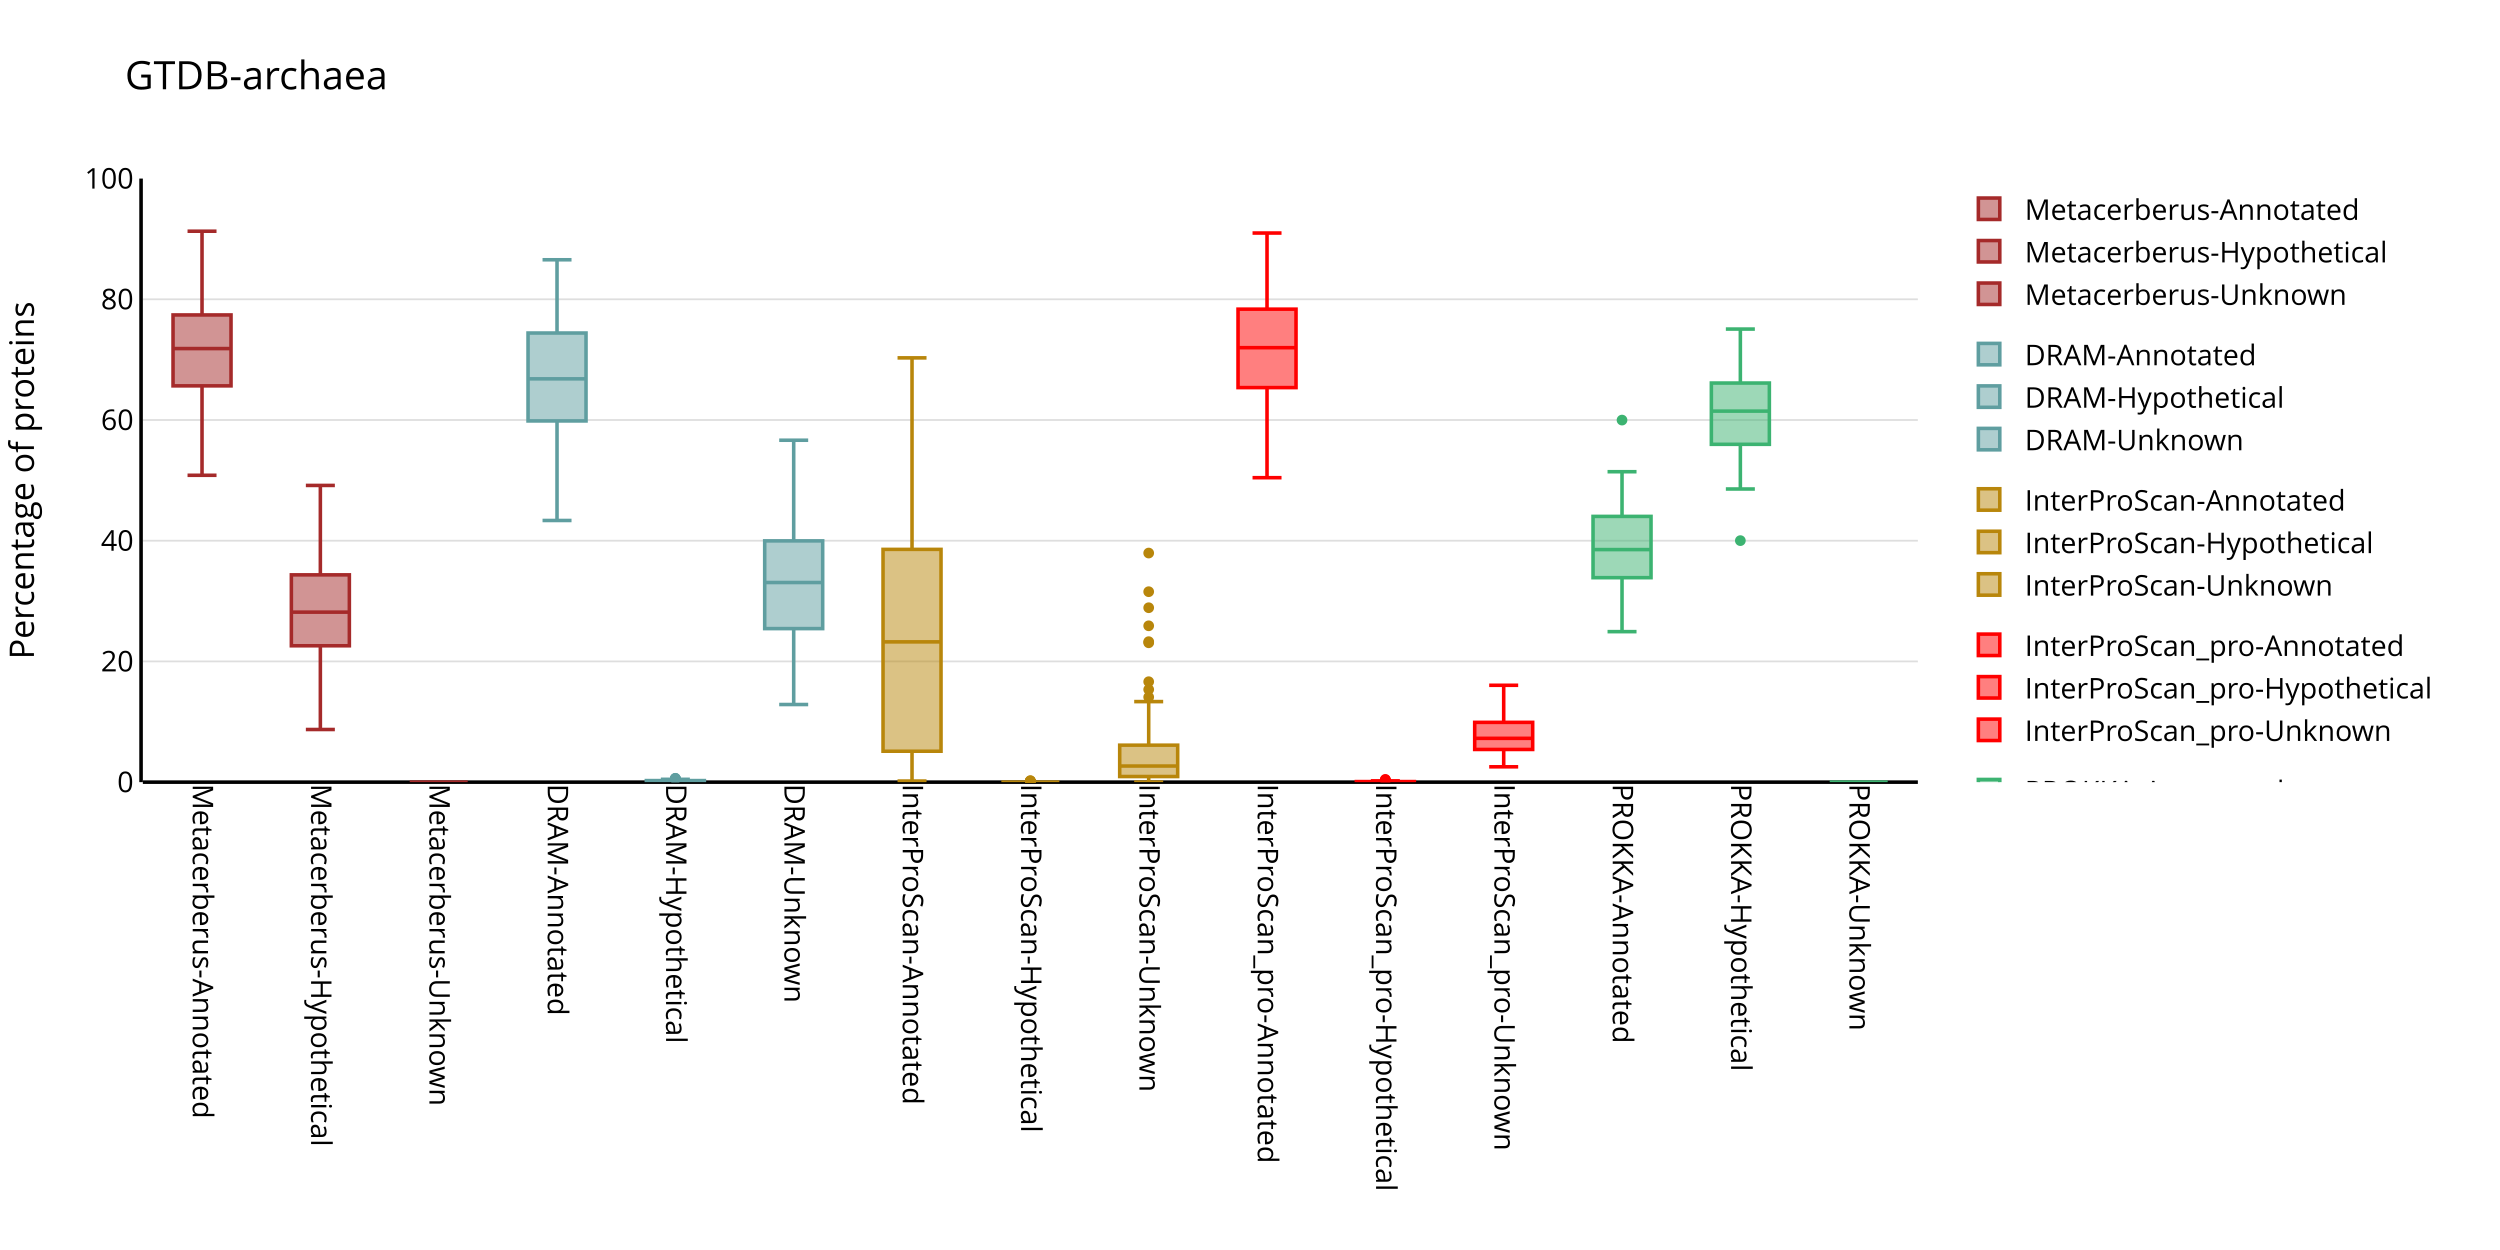
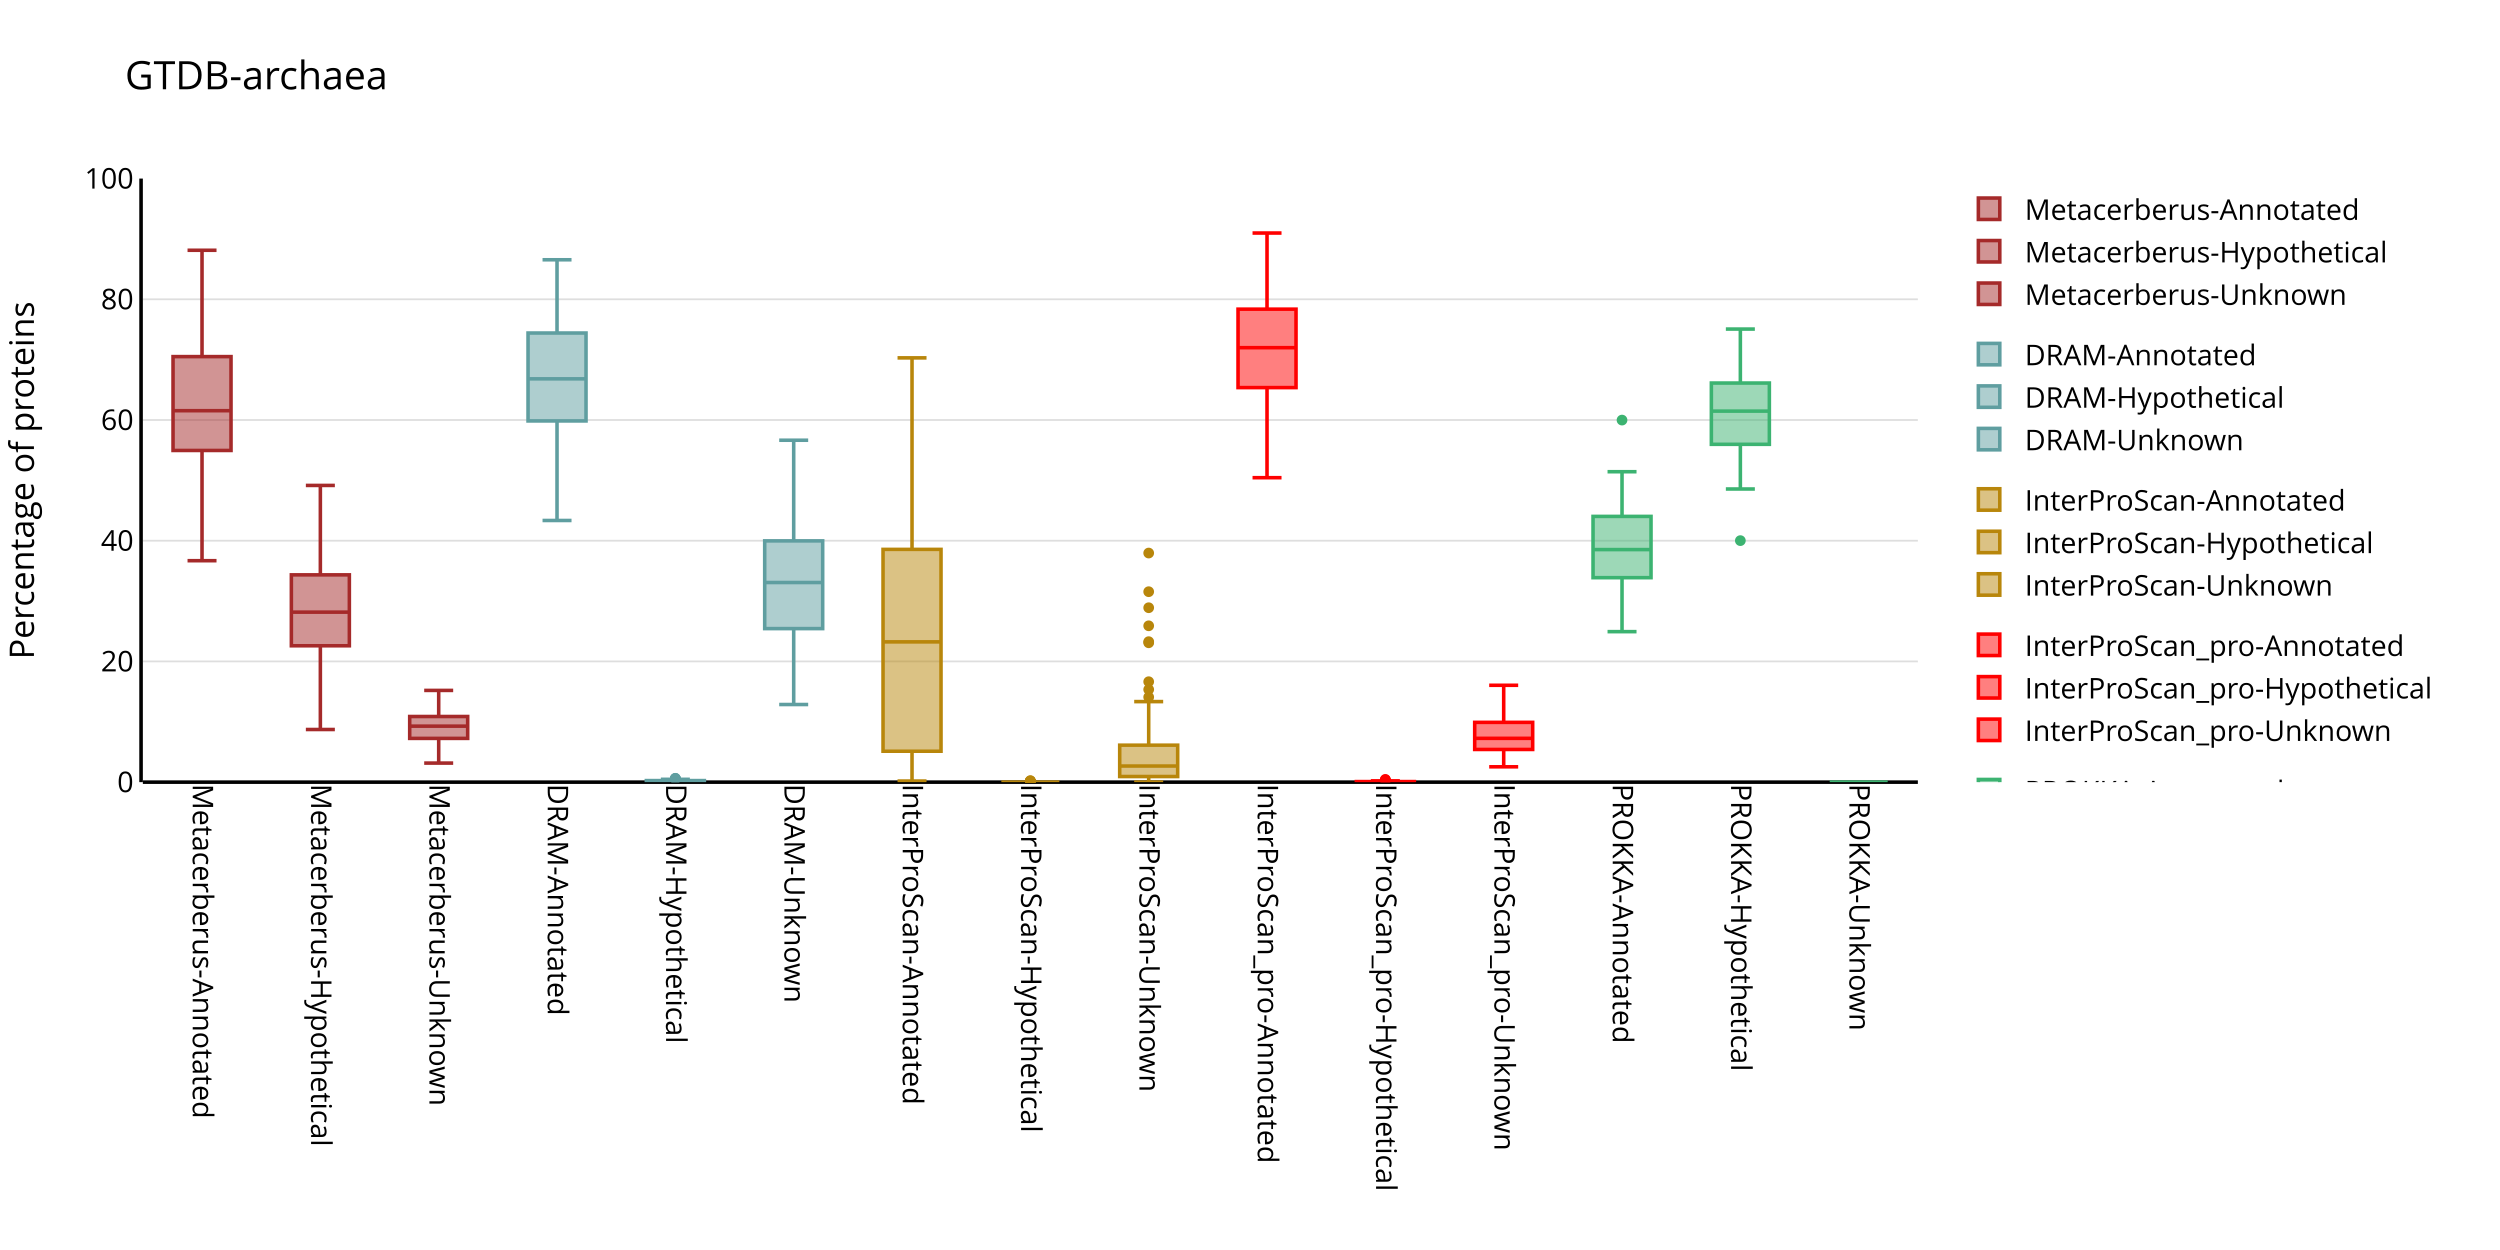
<svg xmlns="http://www.w3.org/2000/svg" class="main-svg" width="1400" height="700" style="" viewBox="0 0 1400 700">
  <rect x="0" y="0" width="1400" height="700" style="fill: rgb(255, 255, 255); fill-opacity: 1;" />
-   <defs id="defs-ab4e2b">
+   <defs id="defs-a95921">
    <g class="clips">
-       <clipPath id="clipab4e2bxyplot" class="plotclip">
+       <clipPath id="clipa95921xyplot" class="plotclip">
        <rect width="994" height="338" />
      </clipPath>
-       <clipPath class="axesclip" id="clipab4e2bx">
+       <clipPath class="axesclip" id="clipa95921x">
        <rect x="80" y="0" width="994" height="700" />
      </clipPath>
-       <clipPath class="axesclip" id="clipab4e2by">
+       <clipPath class="axesclip" id="clipa95921y">
        <rect x="0" y="100" width="1400" height="338" />
      </clipPath>
-       <clipPath class="axesclip" id="clipab4e2bxy">
+       <clipPath class="axesclip" id="clipa95921xy">
        <rect x="80" y="100" width="994" height="338" />
      </clipPath>
    </g>
    <g class="gradients" />
    <g class="patterns" />
  </defs>
  <g class="bglayer" />
  <g class="layer-below">
    <g class="imagelayer" />
    <g class="shapelayer" />
  </g>
  <g class="cartesianlayer">
    <g class="subplot xy">
      <g class="layer-subplot">
        <g class="shapelayer" />
        <g class="imagelayer" />
      </g>
      <g class="gridlayer">
        <g class="x">
          <path class="xgrid crisp" transform="translate(113.13,0)" d="M0,100v338" style="stroke: rgb(0, 0, 0); stroke-opacity: 0; stroke-width: 1px;" />
          <path class="xgrid crisp" transform="translate(179.4,0)" d="M0,100v338" style="stroke: rgb(0, 0, 0); stroke-opacity: 0; stroke-width: 1px;" />
          <path class="xgrid crisp" transform="translate(245.67,0)" d="M0,100v338" style="stroke: rgb(0, 0, 0); stroke-opacity: 0; stroke-width: 1px;" />
          <path class="xgrid crisp" transform="translate(311.93,0)" d="M0,100v338" style="stroke: rgb(0, 0, 0); stroke-opacity: 0; stroke-width: 1px;" />
          <path class="xgrid crisp" transform="translate(378.2,0)" d="M0,100v338" style="stroke: rgb(0, 0, 0); stroke-opacity: 0; stroke-width: 1px;" />
          <path class="xgrid crisp" transform="translate(444.47,0)" d="M0,100v338" style="stroke: rgb(0, 0, 0); stroke-opacity: 0; stroke-width: 1px;" />
          <path class="xgrid crisp" transform="translate(510.73,0)" d="M0,100v338" style="stroke: rgb(0, 0, 0); stroke-opacity: 0; stroke-width: 1px;" />
          <path class="xgrid crisp" transform="translate(577,0)" d="M0,100v338" style="stroke: rgb(0, 0, 0); stroke-opacity: 0; stroke-width: 1px;" />
          <path class="xgrid crisp" transform="translate(643.27,0)" d="M0,100v338" style="stroke: rgb(0, 0, 0); stroke-opacity: 0; stroke-width: 1px;" />
          <path class="xgrid crisp" transform="translate(709.53,0)" d="M0,100v338" style="stroke: rgb(0, 0, 0); stroke-opacity: 0; stroke-width: 1px;" />
          <path class="xgrid crisp" transform="translate(775.8,0)" d="M0,100v338" style="stroke: rgb(0, 0, 0); stroke-opacity: 0; stroke-width: 1px;" />
          <path class="xgrid crisp" transform="translate(842.07,0)" d="M0,100v338" style="stroke: rgb(0, 0, 0); stroke-opacity: 0; stroke-width: 1px;" />
          <path class="xgrid crisp" transform="translate(908.33,0)" d="M0,100v338" style="stroke: rgb(0, 0, 0); stroke-opacity: 0; stroke-width: 1px;" />
          <path class="xgrid crisp" transform="translate(974.6,0)" d="M0,100v338" style="stroke: rgb(0, 0, 0); stroke-opacity: 0; stroke-width: 1px;" />
          <path class="xgrid crisp" transform="translate(1040.87,0)" d="M0,100v338" style="stroke: rgb(0, 0, 0); stroke-opacity: 0; stroke-width: 1px;" />
        </g>
        <g class="y">
          <path class="ygrid crisp" transform="translate(0,370.4)" d="M80,0h994" style="stroke: rgb(38, 38, 38); stroke-opacity: 0.15; stroke-width: 1px;" />
          <path class="ygrid crisp" transform="translate(0,302.8)" d="M80,0h994" style="stroke: rgb(38, 38, 38); stroke-opacity: 0.15; stroke-width: 1px;" />
          <path class="ygrid crisp" transform="translate(0,235.2)" d="M80,0h994" style="stroke: rgb(38, 38, 38); stroke-opacity: 0.15; stroke-width: 1px;" />
          <path class="ygrid crisp" transform="translate(0,167.6)" d="M80,0h994" style="stroke: rgb(38, 38, 38); stroke-opacity: 0.15; stroke-width: 1px;" />
        </g>
      </g>
      <g class="zerolinelayer">
        <path class="yzl zl crisp" transform="translate(0,438)" d="M80,0h994" style="stroke: rgb(0, 0, 0); stroke-opacity: 1; stroke-width: 2px;" />
      </g>
      <path class="xlines-below" />
      <path class="ylines-below" />
      <g class="overlines-below" />
      <g class="xaxislayer-below" />
      <g class="yaxislayer-below" />
      <g class="overaxes-below" />
-       <g class="plot" transform="translate(80,100)" clip-path="url(#clipab4e2bxyplot)">
+       <g class="plot" transform="translate(80,100)" clip-path="url(#clipa95921xyplot)">
        <g class="boxlayer mlayer">
          <g class="trace boxes" style="opacity: 1;">
-             <path class="box" d="M16.9,95.2H49.37M16.9,116.08H49.37V76.37H16.9ZM33.13,116.08V166.16M33.13,76.37V29.48M25.02,166.16H41.25M25.02,29.48H41.25" style="vector-effect: non-scaling-stroke; stroke-width: 2px; stroke: rgb(165, 42, 42); stroke-opacity: 1; fill: rgb(165, 42, 42); fill-opacity: 0.5;" />
+             <path class="box" d="M16.9,129.99H49.37M16.9,152.26H49.37V99.7H16.9ZM33.13,152.26V213.99M33.13,99.7V40.15M25.02,213.99H41.25M25.02,40.15H41.25" style="vector-effect: non-scaling-stroke; stroke-width: 2px; stroke: rgb(165, 42, 42); stroke-opacity: 1; fill: rgb(165, 42, 42); fill-opacity: 0.5;" />
            <g class="points" />
          </g>
          <g class="trace boxes" style="opacity: 1;">
            <path class="box" d="M83.16,242.8H115.64M83.16,261.63H115.64V221.92H83.16ZM99.4,261.63V308.52M99.4,221.92V171.84M91.28,308.52H107.52M91.28,171.84H107.52" style="vector-effect: non-scaling-stroke; stroke-width: 2px; stroke: rgb(165, 42, 42); stroke-opacity: 1; fill: rgb(165, 42, 42); fill-opacity: 0.5;" />
            <g class="points" />
          </g>
          <g class="trace boxes" style="opacity: 1;">
-             <path class="box" d="M149.43,338H181.9M149.43,338H181.9V338H149.43ZM165.67,338V338M165.67,338V338M157.55,338H173.78M157.55,338H173.78" style="vector-effect: non-scaling-stroke; stroke-width: 2px; stroke: rgb(165, 42, 42); stroke-opacity: 1; fill: rgb(165, 42, 42); fill-opacity: 0.5;" />
+             <path class="box" d="M149.43,306.65H181.9M149.43,313.5H181.9V301.24H149.43ZM165.67,313.5V327.33M165.67,301.24V286.63M157.55,327.33H173.78M157.55,286.63H173.78" style="vector-effect: non-scaling-stroke; stroke-width: 2px; stroke: rgb(165, 42, 42); stroke-opacity: 1; fill: rgb(165, 42, 42); fill-opacity: 0.5;" />
            <g class="points" />
          </g>
          <g class="trace boxes" style="opacity: 1;">
            <path class="box" d="M215.7,112.15H248.17M215.7,135.73H248.17V86.49H215.7ZM231.93,135.73V191.47M231.93,86.49V45.47M223.82,191.47H240.05M223.82,45.47H240.05" style="vector-effect: non-scaling-stroke; stroke-width: 2px; stroke: rgb(95, 158, 160); stroke-opacity: 1; fill: rgb(95, 158, 160); fill-opacity: 0.5;" />
            <g class="points" />
          </g>
          <g class="trace boxes" style="opacity: 1;">
            <path class="box" d="M281.96,337.45H314.44M281.96,337.68H314.44V337.14H281.96ZM298.2,337.68V338M298.2,337.14V336.4M290.08,338H306.32M290.08,336.4H306.32" style="vector-effect: non-scaling-stroke; stroke-width: 2px; stroke: rgb(95, 158, 160); stroke-opacity: 1; fill: rgb(95, 158, 160); fill-opacity: 0.5;" />
            <g class="points">
              <path class="point" transform="translate(298.2,336.15)" d="M3,0A3,3 0 1,1 0,-3A3,3 0 0,1 3,0Z" style="opacity: 1; stroke-width: 0px; fill: rgb(95, 158, 160); fill-opacity: 1;" />
              <path class="point" transform="translate(298.2,336.02)" d="M3,0A3,3 0 1,1 0,-3A3,3 0 0,1 3,0Z" style="opacity: 1; stroke-width: 0px; fill: rgb(95, 158, 160); fill-opacity: 1;" />
              <path class="point" transform="translate(298.2,336)" d="M3,0A3,3 0 1,1 0,-3A3,3 0 0,1 3,0Z" style="opacity: 1; stroke-width: 0px; fill: rgb(95, 158, 160); fill-opacity: 1;" />
              <path class="point" transform="translate(298.2,335.85)" d="M3,0A3,3 0 1,1 0,-3A3,3 0 0,1 3,0Z" style="opacity: 1; stroke-width: 0px; fill: rgb(95, 158, 160); fill-opacity: 1;" />
            </g>
          </g>
          <g class="trace boxes" style="opacity: 1;">
            <path class="box" d="M348.23,226.21H380.7M348.23,252.02H380.7V202.89H348.23ZM364.47,252.02V294.53M364.47,202.89V146.53M356.35,294.53H372.58M356.35,146.53H372.58" style="vector-effect: non-scaling-stroke; stroke-width: 2px; stroke: rgb(95, 158, 160); stroke-opacity: 1; fill: rgb(95, 158, 160); fill-opacity: 0.5;" />
            <g class="points" />
          </g>
          <g class="trace boxes" style="opacity: 1;">
            <path class="box" d="M414.5,259.44H446.97M414.5,320.69H446.97V207.65H414.5ZM430.73,320.69V337.4M430.73,207.65V100.41M422.62,337.4H438.85M422.62,100.41H438.85" style="vector-effect: non-scaling-stroke; stroke-width: 2px; stroke: rgb(184, 134, 11); stroke-opacity: 1; fill: rgb(184, 134, 11); fill-opacity: 0.5;" />
            <g class="points" />
          </g>
          <g class="trace boxes" style="opacity: 1;">
            <path class="box" d="M480.76,338H513.24M480.76,338H513.24V338H480.76ZM497,338V338M497,338V338M488.88,338H505.12M488.88,338H505.12" style="vector-effect: non-scaling-stroke; stroke-width: 2px; stroke: rgb(184, 134, 11); stroke-opacity: 1; fill: rgb(184, 134, 11); fill-opacity: 0.5;" />
            <g class="points">
              <path class="point" transform="translate(497,337.9)" d="M3,0A3,3 0 1,1 0,-3A3,3 0 0,1 3,0Z" style="opacity: 1; stroke-width: 0px; fill: rgb(184, 134, 11); fill-opacity: 1;" />
              <path class="point" transform="translate(497,337.9)" d="M3,0A3,3 0 1,1 0,-3A3,3 0 0,1 3,0Z" style="opacity: 1; stroke-width: 0px; fill: rgb(184, 134, 11); fill-opacity: 1;" />
              <path class="point" transform="translate(497,337.89)" d="M3,0A3,3 0 1,1 0,-3A3,3 0 0,1 3,0Z" style="opacity: 1; stroke-width: 0px; fill: rgb(184, 134, 11); fill-opacity: 1;" />
              <path class="point" transform="translate(497,337.87)" d="M3,0A3,3 0 1,1 0,-3A3,3 0 0,1 3,0Z" style="opacity: 1; stroke-width: 0px; fill: rgb(184, 134, 11); fill-opacity: 1;" />
              <path class="point" transform="translate(497,337.86)" d="M3,0A3,3 0 1,1 0,-3A3,3 0 0,1 3,0Z" style="opacity: 1; stroke-width: 0px; fill: rgb(184, 134, 11); fill-opacity: 1;" />
              <path class="point" transform="translate(497,337.86)" d="M3,0A3,3 0 1,1 0,-3A3,3 0 0,1 3,0Z" style="opacity: 1; stroke-width: 0px; fill: rgb(184, 134, 11); fill-opacity: 1;" />
              <path class="point" transform="translate(497,337.82)" d="M3,0A3,3 0 1,1 0,-3A3,3 0 0,1 3,0Z" style="opacity: 1; stroke-width: 0px; fill: rgb(184, 134, 11); fill-opacity: 1;" />
              <path class="point" transform="translate(497,337.82)" d="M3,0A3,3 0 1,1 0,-3A3,3 0 0,1 3,0Z" style="opacity: 1; stroke-width: 0px; fill: rgb(184, 134, 11); fill-opacity: 1;" />
              <path class="point" transform="translate(497,337.79)" d="M3,0A3,3 0 1,1 0,-3A3,3 0 0,1 3,0Z" style="opacity: 1; stroke-width: 0px; fill: rgb(184, 134, 11); fill-opacity: 1;" />
              <path class="point" transform="translate(497,337.78)" d="M3,0A3,3 0 1,1 0,-3A3,3 0 0,1 3,0Z" style="opacity: 1; stroke-width: 0px; fill: rgb(184, 134, 11); fill-opacity: 1;" />
              <path class="point" transform="translate(497,337.76)" d="M3,0A3,3 0 1,1 0,-3A3,3 0 0,1 3,0Z" style="opacity: 1; stroke-width: 0px; fill: rgb(184, 134, 11); fill-opacity: 1;" />
              <path class="point" transform="translate(497,337.76)" d="M3,0A3,3 0 1,1 0,-3A3,3 0 0,1 3,0Z" style="opacity: 1; stroke-width: 0px; fill: rgb(184, 134, 11); fill-opacity: 1;" />
              <path class="point" transform="translate(497,337.75)" d="M3,0A3,3 0 1,1 0,-3A3,3 0 0,1 3,0Z" style="opacity: 1; stroke-width: 0px; fill: rgb(184, 134, 11); fill-opacity: 1;" />
              <path class="point" transform="translate(497,337.75)" d="M3,0A3,3 0 1,1 0,-3A3,3 0 0,1 3,0Z" style="opacity: 1; stroke-width: 0px; fill: rgb(184, 134, 11); fill-opacity: 1;" />
              <path class="point" transform="translate(497,337.74)" d="M3,0A3,3 0 1,1 0,-3A3,3 0 0,1 3,0Z" style="opacity: 1; stroke-width: 0px; fill: rgb(184, 134, 11); fill-opacity: 1;" />
              <path class="point" transform="translate(497,337.72)" d="M3,0A3,3 0 1,1 0,-3A3,3 0 0,1 3,0Z" style="opacity: 1; stroke-width: 0px; fill: rgb(184, 134, 11); fill-opacity: 1;" />
              <path class="point" transform="translate(497,337.72)" d="M3,0A3,3 0 1,1 0,-3A3,3 0 0,1 3,0Z" style="opacity: 1; stroke-width: 0px; fill: rgb(184, 134, 11); fill-opacity: 1;" />
              <path class="point" transform="translate(497,337.71)" d="M3,0A3,3 0 1,1 0,-3A3,3 0 0,1 3,0Z" style="opacity: 1; stroke-width: 0px; fill: rgb(184, 134, 11); fill-opacity: 1;" />
              <path class="point" transform="translate(497,337.71)" d="M3,0A3,3 0 1,1 0,-3A3,3 0 0,1 3,0Z" style="opacity: 1; stroke-width: 0px; fill: rgb(184, 134, 11); fill-opacity: 1;" />
              <path class="point" transform="translate(497,337.67)" d="M3,0A3,3 0 1,1 0,-3A3,3 0 0,1 3,0Z" style="opacity: 1; stroke-width: 0px; fill: rgb(184, 134, 11); fill-opacity: 1;" />
              <path class="point" transform="translate(497,337.31)" d="M3,0A3,3 0 1,1 0,-3A3,3 0 0,1 3,0Z" style="opacity: 1; stroke-width: 0px; fill: rgb(184, 134, 11); fill-opacity: 1;" />
              <path class="point" transform="translate(497,337.16)" d="M3,0A3,3 0 1,1 0,-3A3,3 0 0,1 3,0Z" style="opacity: 1; stroke-width: 0px; fill: rgb(184, 134, 11); fill-opacity: 1;" />
            </g>
          </g>
          <g class="trace boxes" style="opacity: 1;">
            <path class="box" d="M547.03,328.97H579.5M547.03,334.86H579.5V317.3H547.03ZM563.27,334.86V338M563.27,317.3V292.89M555.15,338H571.38M555.15,292.89H571.38" style="vector-effect: non-scaling-stroke; stroke-width: 2px; stroke: rgb(184, 134, 11); stroke-opacity: 1; fill: rgb(184, 134, 11); fill-opacity: 0.5;" />
            <g class="points">
              <path class="point" transform="translate(563.27,290.38)" d="M3,0A3,3 0 1,1 0,-3A3,3 0 0,1 3,0Z" style="opacity: 1; stroke-width: 0px; fill: rgb(184, 134, 11); fill-opacity: 1;" />
              <path class="point" transform="translate(563.27,286.13)" d="M3,0A3,3 0 1,1 0,-3A3,3 0 0,1 3,0Z" style="opacity: 1; stroke-width: 0px; fill: rgb(184, 134, 11); fill-opacity: 1;" />
              <path class="point" transform="translate(563.27,281.76)" d="M3,0A3,3 0 1,1 0,-3A3,3 0 0,1 3,0Z" style="opacity: 1; stroke-width: 0px; fill: rgb(184, 134, 11); fill-opacity: 1;" />
              <path class="point" transform="translate(563.27,259.96)" d="M3,0A3,3 0 1,1 0,-3A3,3 0 0,1 3,0Z" style="opacity: 1; stroke-width: 0px; fill: rgb(184, 134, 11); fill-opacity: 1;" />
              <path class="point" transform="translate(563.27,259.33)" d="M3,0A3,3 0 1,1 0,-3A3,3 0 0,1 3,0Z" style="opacity: 1; stroke-width: 0px; fill: rgb(184, 134, 11); fill-opacity: 1;" />
              <path class="point" transform="translate(563.27,250.45)" d="M3,0A3,3 0 1,1 0,-3A3,3 0 0,1 3,0Z" style="opacity: 1; stroke-width: 0px; fill: rgb(184, 134, 11); fill-opacity: 1;" />
              <path class="point" transform="translate(563.27,240.33)" d="M3,0A3,3 0 1,1 0,-3A3,3 0 0,1 3,0Z" style="opacity: 1; stroke-width: 0px; fill: rgb(184, 134, 11); fill-opacity: 1;" />
              <path class="point" transform="translate(563.27,231.35)" d="M3,0A3,3 0 1,1 0,-3A3,3 0 0,1 3,0Z" style="opacity: 1; stroke-width: 0px; fill: rgb(184, 134, 11); fill-opacity: 1;" />
              <path class="point" transform="translate(563.27,209.71)" d="M3,0A3,3 0 1,1 0,-3A3,3 0 0,1 3,0Z" style="opacity: 1; stroke-width: 0px; fill: rgb(184, 134, 11); fill-opacity: 1;" />
            </g>
          </g>
          <g class="trace boxes" style="opacity: 1;">
            <path class="box" d="M613.3,94.7H645.77M613.3,117.06H645.77V73.13H613.3ZM629.53,117.06V167.51M629.53,73.13V30.5M621.42,167.51H637.65M621.42,30.5H637.65" style="vector-effect: non-scaling-stroke; stroke-width: 2px; stroke: rgb(255, 0, 0); stroke-opacity: 1; fill: rgb(255, 0, 0); fill-opacity: 0.5;" />
            <g class="points" />
          </g>
          <g class="trace boxes" style="opacity: 1;">
            <path class="box" d="M679.56,337.86H712.04M679.56,338H712.04V337.69H679.56ZM695.8,338V338M695.8,337.69V337.27M687.68,338H703.92M687.68,337.27H703.92" style="vector-effect: non-scaling-stroke; stroke-width: 2px; stroke: rgb(255, 0, 0); stroke-opacity: 1; fill: rgb(255, 0, 0); fill-opacity: 0.5;" />
            <g class="points">
              <path class="point" transform="translate(695.8,337.17)" d="M3,0A3,3 0 1,1 0,-3A3,3 0 0,1 3,0Z" style="opacity: 1; stroke-width: 0px; fill: rgb(255, 0, 0); fill-opacity: 1;" />
              <path class="point" transform="translate(695.8,337.04)" d="M3,0A3,3 0 1,1 0,-3A3,3 0 0,1 3,0Z" style="opacity: 1; stroke-width: 0px; fill: rgb(255, 0, 0); fill-opacity: 1;" />
              <path class="point" transform="translate(695.8,336.74)" d="M3,0A3,3 0 1,1 0,-3A3,3 0 0,1 3,0Z" style="opacity: 1; stroke-width: 0px; fill: rgb(255, 0, 0); fill-opacity: 1;" />
              <path class="point" transform="translate(695.8,336.47)" d="M3,0A3,3 0 1,1 0,-3A3,3 0 0,1 3,0Z" style="opacity: 1; stroke-width: 0px; fill: rgb(255, 0, 0); fill-opacity: 1;" />
            </g>
          </g>
          <g class="trace boxes" style="opacity: 1;">
            <path class="box" d="M745.83,313.47H778.3M745.83,319.7H778.3V304.52H745.83ZM762.07,319.7V329.41M762.07,304.52V283.76M753.95,329.41H770.18M753.95,283.76H770.18" style="vector-effect: non-scaling-stroke; stroke-width: 2px; stroke: rgb(255, 0, 0); stroke-opacity: 1; fill: rgb(255, 0, 0); fill-opacity: 0.5;" />
            <g class="points" />
          </g>
          <g class="trace boxes" style="opacity: 1;">
            <path class="box" d="M812.1,207.77H844.57M812.1,223.5H844.57V189.18H812.1ZM828.33,223.5V253.72M828.33,189.18V164.16M820.22,253.72H836.45M820.22,164.16H836.45" style="vector-effect: non-scaling-stroke; stroke-width: 2px; stroke: rgb(60, 179, 113); stroke-opacity: 1; fill: rgb(60, 179, 113); fill-opacity: 0.5;" />
            <g class="points">
              <path class="point" transform="translate(828.33,135.25)" d="M3,0A3,3 0 1,1 0,-3A3,3 0 0,1 3,0Z" style="opacity: 1; stroke-width: 0px; fill: rgb(60, 179, 113); fill-opacity: 1;" />
            </g>
          </g>
          <g class="trace boxes" style="opacity: 1;">
            <path class="box" d="M878.36,130.23H910.84M878.36,148.82H910.84V114.5H878.36ZM894.6,148.82V173.84M894.6,114.5V84.28M886.48,173.84H902.72M886.48,84.28H902.72" style="vector-effect: non-scaling-stroke; stroke-width: 2px; stroke: rgb(60, 179, 113); stroke-opacity: 1; fill: rgb(60, 179, 113); fill-opacity: 0.5;" />
            <g class="points">
              <path class="point" transform="translate(894.6,202.75)" d="M3,0A3,3 0 1,1 0,-3A3,3 0 0,1 3,0Z" style="opacity: 1; stroke-width: 0px; fill: rgb(60, 179, 113); fill-opacity: 1;" />
            </g>
          </g>
          <g class="trace boxes" style="opacity: 1;">
            <path class="box" d="M944.63,338H977.1M944.63,338H977.1V338H944.63ZM960.87,338V338M960.87,338V338M952.75,338H968.98M952.75,338H968.98" style="vector-effect: non-scaling-stroke; stroke-width: 2px; stroke: rgb(60, 179, 113); stroke-opacity: 1; fill: rgb(60, 179, 113); fill-opacity: 0.5;" />
            <g class="points" />
          </g>
        </g>
      </g>
      <g class="overplot" />
      <path class="xlines-above crisp" d="M0,0" style="fill: none;" />
      <path class="ylines-above crisp" d="M79,100V438" style="fill: none; stroke-width: 2px; stroke: rgb(0, 0, 0); stroke-opacity: 1;" />
      <g class="overlines-above" />
      <g class="xaxislayer-above">
        <g class="xtick">
          <text text-anchor="start" x="2.8" y="447" transform="translate(113.13,0) rotate(90,2.8,439)" style="font-family: 'Open Sans', verdana, arial, sans-serif; font-size: 16px; fill: rgb(0, 0, 0); fill-opacity: 1; white-space: pre; opacity: 1;">Metacerberus-Annotated</text>
        </g>
        <g class="xtick">
          <text text-anchor="start" x="2.8" y="447" transform="translate(179.4,0) rotate(90,2.8,439)" style="font-family: 'Open Sans', verdana, arial, sans-serif; font-size: 16px; fill: rgb(0, 0, 0); fill-opacity: 1; white-space: pre; opacity: 1;">Metacerberus-Hypothetical</text>
        </g>
        <g class="xtick">
          <text text-anchor="start" x="2.8" y="447" transform="translate(245.67,0) rotate(90,2.8,439)" style="font-family: 'Open Sans', verdana, arial, sans-serif; font-size: 16px; fill: rgb(0, 0, 0); fill-opacity: 1; white-space: pre; opacity: 1;">Metacerberus-Unknown</text>
        </g>
        <g class="xtick">
          <text text-anchor="start" x="2.8" y="447" transform="translate(311.93,0) rotate(90,2.8,439)" style="font-family: 'Open Sans', verdana, arial, sans-serif; font-size: 16px; fill: rgb(0, 0, 0); fill-opacity: 1; white-space: pre; opacity: 1;">DRAM-Annotated</text>
        </g>
        <g class="xtick">
          <text text-anchor="start" x="2.8" y="447" transform="translate(378.2,0) rotate(90,2.8,439)" style="font-family: 'Open Sans', verdana, arial, sans-serif; font-size: 16px; fill: rgb(0, 0, 0); fill-opacity: 1; white-space: pre; opacity: 1;">DRAM-Hypothetical</text>
        </g>
        <g class="xtick">
          <text text-anchor="start" x="2.8" y="447" transform="translate(444.47,0) rotate(90,2.8,439)" style="font-family: 'Open Sans', verdana, arial, sans-serif; font-size: 16px; fill: rgb(0, 0, 0); fill-opacity: 1; white-space: pre; opacity: 1;">DRAM-Unknown</text>
        </g>
        <g class="xtick">
          <text text-anchor="start" x="2.8" y="447" transform="translate(510.73,0) rotate(90,2.8,439)" style="font-family: 'Open Sans', verdana, arial, sans-serif; font-size: 16px; fill: rgb(0, 0, 0); fill-opacity: 1; white-space: pre; opacity: 1;">InterProScan-Annotated</text>
        </g>
        <g class="xtick">
          <text text-anchor="start" x="2.8" y="447" transform="translate(577,0) rotate(90,2.8,439)" style="font-family: 'Open Sans', verdana, arial, sans-serif; font-size: 16px; fill: rgb(0, 0, 0); fill-opacity: 1; white-space: pre; opacity: 1;">InterProScan-Hypothetical</text>
        </g>
        <g class="xtick">
          <text text-anchor="start" x="2.8" y="447" transform="translate(643.27,0) rotate(90,2.8,439)" style="font-family: 'Open Sans', verdana, arial, sans-serif; font-size: 16px; fill: rgb(0, 0, 0); fill-opacity: 1; white-space: pre; opacity: 1;">InterProScan-Unknown</text>
        </g>
        <g class="xtick">
          <text text-anchor="start" x="2.8" y="447" transform="translate(709.53,0) rotate(90,2.8,439)" style="font-family: 'Open Sans', verdana, arial, sans-serif; font-size: 16px; fill: rgb(0, 0, 0); fill-opacity: 1; white-space: pre; opacity: 1;">InterProScan_pro-Annotated</text>
        </g>
        <g class="xtick">
          <text text-anchor="start" x="2.8" y="447" transform="translate(775.8,0) rotate(90,2.8,439)" style="font-family: 'Open Sans', verdana, arial, sans-serif; font-size: 16px; fill: rgb(0, 0, 0); fill-opacity: 1; white-space: pre; opacity: 1;">InterProScan_pro-Hypothetical</text>
        </g>
        <g class="xtick">
          <text text-anchor="start" x="2.8" y="447" transform="translate(842.07,0) rotate(90,2.8,439)" style="font-family: 'Open Sans', verdana, arial, sans-serif; font-size: 16px; fill: rgb(0, 0, 0); fill-opacity: 1; white-space: pre; opacity: 1;">InterProScan_pro-Unknown</text>
        </g>
        <g class="xtick">
          <text text-anchor="start" x="2.8" y="447" transform="translate(908.33,0) rotate(90,2.8,439)" style="font-family: 'Open Sans', verdana, arial, sans-serif; font-size: 16px; fill: rgb(0, 0, 0); fill-opacity: 1; white-space: pre; opacity: 1;">PROKKA-Annotated</text>
        </g>
        <g class="xtick">
          <text text-anchor="start" x="2.8" y="447" transform="translate(974.6,0) rotate(90,2.8,439)" style="font-family: 'Open Sans', verdana, arial, sans-serif; font-size: 16px; fill: rgb(0, 0, 0); fill-opacity: 1; white-space: pre; opacity: 1;">PROKKA-Hypothetical</text>
        </g>
        <g class="xtick">
          <text text-anchor="start" x="2.8" y="447" transform="translate(1040.87,0) rotate(90,2.8,439)" style="font-family: 'Open Sans', verdana, arial, sans-serif; font-size: 16px; fill: rgb(0, 0, 0); fill-opacity: 1; white-space: pre; opacity: 1;">PROKKA-Unknown</text>
        </g>
      </g>
      <g class="yaxislayer-above">
        <g class="ytick">
          <text text-anchor="end" x="74.8" y="5.6" transform="translate(0,438)" style="font-family: 'Open Sans', verdana, arial, sans-serif; font-size: 16px; fill: rgb(0, 0, 0); fill-opacity: 1; white-space: pre; opacity: 1;">0</text>
        </g>
        <g class="ytick">
          <text text-anchor="end" x="74.8" y="5.6" style="font-family: 'Open Sans', verdana, arial, sans-serif; font-size: 16px; fill: rgb(0, 0, 0); fill-opacity: 1; white-space: pre; opacity: 1;" transform="translate(0,370.4)">20</text>
        </g>
        <g class="ytick">
          <text text-anchor="end" x="74.8" y="5.6" style="font-family: 'Open Sans', verdana, arial, sans-serif; font-size: 16px; fill: rgb(0, 0, 0); fill-opacity: 1; white-space: pre; opacity: 1;" transform="translate(0,302.8)">40</text>
        </g>
        <g class="ytick">
          <text text-anchor="end" x="74.8" y="5.6" style="font-family: 'Open Sans', verdana, arial, sans-serif; font-size: 16px; fill: rgb(0, 0, 0); fill-opacity: 1; white-space: pre; opacity: 1;" transform="translate(0,235.2)">60</text>
        </g>
        <g class="ytick">
          <text text-anchor="end" x="74.8" y="5.6" style="font-family: 'Open Sans', verdana, arial, sans-serif; font-size: 16px; fill: rgb(0, 0, 0); fill-opacity: 1; white-space: pre; opacity: 1;" transform="translate(0,167.6)">80</text>
        </g>
        <g class="ytick">
          <text text-anchor="end" x="74.8" y="5.6" style="font-family: 'Open Sans', verdana, arial, sans-serif; font-size: 16px; fill: rgb(0, 0, 0); fill-opacity: 1; white-space: pre; opacity: 1;" transform="translate(0,100)">100</text>
        </g>
      </g>
      <g class="overaxes-above" />
    </g>
  </g>
  <g class="polarlayer" />
  <g class="ternarylayer" />
  <g class="geolayer" />
  <g class="funnelarealayer" />
  <g class="pielayer" />
  <g class="iciclelayer" />
  <g class="treemaplayer" />
  <g class="sunburstlayer" />
  <g class="glimages" />
-   <defs id="topdefs-ab4e2b">
+   <defs id="topdefs-a95921">
    <g class="clips" />
-     <clipPath id="legendab4e2b">
+     <clipPath id="legenda95921">
      <rect width="294" height="338" x="0" y="0" />
    </clipPath>
  </defs>
  <g class="layer-above">
    <g class="imagelayer" />
    <g class="shapelayer" />
  </g>
  <g class="infolayer">
    <g class="legend" pointer-events="all" transform="translate(1093.88,100)">
      <rect class="bg" shape-rendering="crispEdges" width="294" height="338" x="0" y="0" style="stroke: rgb(68, 68, 68); stroke-opacity: 1; fill: rgb(255, 255, 255); fill-opacity: 1; stroke-width: 0px;" />
-       <g class="scrollbox" transform="" clip-path="url(#legendab4e2b)">
+       <g class="scrollbox" transform="" clip-path="url(#legenda95921)">
        <g class="groups" transform="">
          <g class="traces" transform="translate(0,16.9)" style="opacity: 1;">
            <text class="legendtext" text-anchor="start" x="40" y="6.24" style="font-family: 'Open Sans', verdana, arial, sans-serif; font-size: 16px; fill: rgb(0, 0, 0); fill-opacity: 1; white-space: pre;">Metacerberus-Annotated</text>
            <g class="layers" style="opacity: 1;">
              <g class="legendfill" />
              <g class="legendlines" />
              <g class="legendsymbols">
                <g class="legendpoints">
                  <path class="legendbox" d="M6,6H-6V-6H6Z" transform="translate(20,0)" style="stroke-width: 2px; fill: rgb(165, 42, 42); fill-opacity: 0.5; stroke: rgb(165, 42, 42); stroke-opacity: 1;" />
                </g>
              </g>
            </g>
            <rect class="legendtoggle" x="0" y="-11.9" width="288.828" height="23.8" style="fill: rgb(0, 0, 0); fill-opacity: 0;" />
          </g>
          <g class="traces" transform="translate(0,40.7)" style="opacity: 1;">
            <text class="legendtext" text-anchor="start" x="40" y="6.24" style="font-family: 'Open Sans', verdana, arial, sans-serif; font-size: 16px; fill: rgb(0, 0, 0); fill-opacity: 1; white-space: pre;">Metacerberus-Hypothetical</text>
            <g class="layers" style="opacity: 1;">
              <g class="legendfill" />
              <g class="legendlines" />
              <g class="legendsymbols">
                <g class="legendpoints">
                  <path class="legendbox" d="M6,6H-6V-6H6Z" transform="translate(20,0)" style="stroke-width: 2px; fill: rgb(165, 42, 42); fill-opacity: 0.5; stroke: rgb(165, 42, 42); stroke-opacity: 1;" />
                </g>
              </g>
            </g>
            <rect class="legendtoggle" x="0" y="-11.9" width="288.828" height="23.8" style="fill: rgb(0, 0, 0); fill-opacity: 0;" />
          </g>
          <g class="traces" transform="translate(0,64.5)" style="opacity: 1;">
            <text class="legendtext" text-anchor="start" x="40" y="6.24" style="font-family: 'Open Sans', verdana, arial, sans-serif; font-size: 16px; fill: rgb(0, 0, 0); fill-opacity: 1; white-space: pre;">Metacerberus-Unknown</text>
            <g class="layers" style="opacity: 1;">
              <g class="legendfill" />
              <g class="legendlines" />
              <g class="legendsymbols">
                <g class="legendpoints">
                  <path class="legendbox" d="M6,6H-6V-6H6Z" transform="translate(20,0)" style="stroke-width: 2px; fill: rgb(165, 42, 42); fill-opacity: 0.5; stroke: rgb(165, 42, 42); stroke-opacity: 1;" />
                </g>
              </g>
            </g>
            <rect class="legendtoggle" x="0" y="-11.9" width="288.828" height="23.8" style="fill: rgb(0, 0, 0); fill-opacity: 0;" />
          </g>
        </g>
        <g class="groups" transform="translate(0,10)">
          <g class="traces" transform="translate(0,88.3)" style="opacity: 1;">
            <text class="legendtext" text-anchor="start" x="40" y="6.24" style="font-family: 'Open Sans', verdana, arial, sans-serif; font-size: 16px; fill: rgb(0, 0, 0); fill-opacity: 1; white-space: pre;">DRAM-Annotated</text>
            <g class="layers" style="opacity: 1;">
              <g class="legendfill" />
              <g class="legendlines" />
              <g class="legendsymbols">
                <g class="legendpoints">
                  <path class="legendbox" d="M6,6H-6V-6H6Z" transform="translate(20,0)" style="stroke-width: 2px; fill: rgb(95, 158, 160); fill-opacity: 0.5; stroke: rgb(95, 158, 160); stroke-opacity: 1;" />
                </g>
              </g>
            </g>
            <rect class="legendtoggle" x="0" y="-11.9" width="288.828" height="23.8" style="fill: rgb(0, 0, 0); fill-opacity: 0;" />
          </g>
          <g class="traces" transform="translate(0,112.1)" style="opacity: 1;">
            <text class="legendtext" text-anchor="start" x="40" y="6.24" style="font-family: 'Open Sans', verdana, arial, sans-serif; font-size: 16px; fill: rgb(0, 0, 0); fill-opacity: 1; white-space: pre;">DRAM-Hypothetical</text>
            <g class="layers" style="opacity: 1;">
              <g class="legendfill" />
              <g class="legendlines" />
              <g class="legendsymbols">
                <g class="legendpoints">
                  <path class="legendbox" d="M6,6H-6V-6H6Z" transform="translate(20,0)" style="stroke-width: 2px; fill: rgb(95, 158, 160); fill-opacity: 0.5; stroke: rgb(95, 158, 160); stroke-opacity: 1;" />
                </g>
              </g>
            </g>
            <rect class="legendtoggle" x="0" y="-11.9" width="288.828" height="23.8" style="fill: rgb(0, 0, 0); fill-opacity: 0;" />
          </g>
          <g class="traces" transform="translate(0,135.9)" style="opacity: 1;">
            <text class="legendtext" text-anchor="start" x="40" y="6.24" style="font-family: 'Open Sans', verdana, arial, sans-serif; font-size: 16px; fill: rgb(0, 0, 0); fill-opacity: 1; white-space: pre;">DRAM-Unknown</text>
            <g class="layers" style="opacity: 1;">
              <g class="legendfill" />
              <g class="legendlines" />
              <g class="legendsymbols">
                <g class="legendpoints">
                  <path class="legendbox" d="M6,6H-6V-6H6Z" transform="translate(20,0)" style="stroke-width: 2px; fill: rgb(95, 158, 160); fill-opacity: 0.5; stroke: rgb(95, 158, 160); stroke-opacity: 1;" />
                </g>
              </g>
            </g>
            <rect class="legendtoggle" x="0" y="-11.9" width="288.828" height="23.8" style="fill: rgb(0, 0, 0); fill-opacity: 0;" />
          </g>
        </g>
        <g class="groups" transform="translate(0,20)">
          <g class="traces" transform="translate(0,159.7)" style="opacity: 1;">
            <text class="legendtext" text-anchor="start" x="40" y="6.24" style="font-family: 'Open Sans', verdana, arial, sans-serif; font-size: 16px; fill: rgb(0, 0, 0); fill-opacity: 1; white-space: pre;">InterProScan-Annotated</text>
            <g class="layers" style="opacity: 1;">
              <g class="legendfill" />
              <g class="legendlines" />
              <g class="legendsymbols">
                <g class="legendpoints">
                  <path class="legendbox" d="M6,6H-6V-6H6Z" transform="translate(20,0)" style="stroke-width: 2px; fill: rgb(184, 134, 11); fill-opacity: 0.5; stroke: rgb(184, 134, 11); stroke-opacity: 1;" />
                </g>
              </g>
            </g>
            <rect class="legendtoggle" x="0" y="-11.9" width="288.828" height="23.8" style="fill: rgb(0, 0, 0); fill-opacity: 0;" />
          </g>
          <g class="traces" transform="translate(0,183.5)" style="opacity: 1;">
            <text class="legendtext" text-anchor="start" x="40" y="6.24" style="font-family: 'Open Sans', verdana, arial, sans-serif; font-size: 16px; fill: rgb(0, 0, 0); fill-opacity: 1; white-space: pre;">InterProScan-Hypothetical</text>
            <g class="layers" style="opacity: 1;">
              <g class="legendfill" />
              <g class="legendlines" />
              <g class="legendsymbols">
                <g class="legendpoints">
                  <path class="legendbox" d="M6,6H-6V-6H6Z" transform="translate(20,0)" style="stroke-width: 2px; fill: rgb(184, 134, 11); fill-opacity: 0.5; stroke: rgb(184, 134, 11); stroke-opacity: 1;" />
                </g>
              </g>
            </g>
            <rect class="legendtoggle" x="0" y="-11.9" width="288.828" height="23.8" style="fill: rgb(0, 0, 0); fill-opacity: 0;" />
          </g>
          <g class="traces" transform="translate(0,207.3)" style="opacity: 1;">
            <text class="legendtext" text-anchor="start" x="40" y="6.24" style="font-family: 'Open Sans', verdana, arial, sans-serif; font-size: 16px; fill: rgb(0, 0, 0); fill-opacity: 1; white-space: pre;">InterProScan-Unknown</text>
            <g class="layers" style="opacity: 1;">
              <g class="legendfill" />
              <g class="legendlines" />
              <g class="legendsymbols">
                <g class="legendpoints">
                  <path class="legendbox" d="M6,6H-6V-6H6Z" transform="translate(20,0)" style="stroke-width: 2px; fill: rgb(184, 134, 11); fill-opacity: 0.5; stroke: rgb(184, 134, 11); stroke-opacity: 1;" />
                </g>
              </g>
            </g>
            <rect class="legendtoggle" x="0" y="-11.9" width="288.828" height="23.8" style="fill: rgb(0, 0, 0); fill-opacity: 0;" />
          </g>
        </g>
        <g class="groups" transform="translate(0,30)">
          <g class="traces" transform="translate(0,231.1)" style="opacity: 1;">
            <text class="legendtext" text-anchor="start" x="40" y="6.24" style="font-family: 'Open Sans', verdana, arial, sans-serif; font-size: 16px; fill: rgb(0, 0, 0); fill-opacity: 1; white-space: pre;">InterProScan_pro-Annotated</text>
            <g class="layers" style="opacity: 1;">
              <g class="legendfill" />
              <g class="legendlines" />
              <g class="legendsymbols">
                <g class="legendpoints">
                  <path class="legendbox" d="M6,6H-6V-6H6Z" transform="translate(20,0)" style="stroke-width: 2px; fill: rgb(255, 0, 0); fill-opacity: 0.5; stroke: rgb(255, 0, 0); stroke-opacity: 1;" />
                </g>
              </g>
            </g>
            <rect class="legendtoggle" x="0" y="-11.9" width="288.828" height="23.8" style="fill: rgb(0, 0, 0); fill-opacity: 0;" />
          </g>
          <g class="traces" transform="translate(0,254.9)" style="opacity: 1;">
            <text class="legendtext" text-anchor="start" x="40" y="6.24" style="font-family: 'Open Sans', verdana, arial, sans-serif; font-size: 16px; fill: rgb(0, 0, 0); fill-opacity: 1; white-space: pre;">InterProScan_pro-Hypothetical</text>
            <g class="layers" style="opacity: 1;">
              <g class="legendfill" />
              <g class="legendlines" />
              <g class="legendsymbols">
                <g class="legendpoints">
                  <path class="legendbox" d="M6,6H-6V-6H6Z" transform="translate(20,0)" style="stroke-width: 2px; fill: rgb(255, 0, 0); fill-opacity: 0.5; stroke: rgb(255, 0, 0); stroke-opacity: 1;" />
                </g>
              </g>
            </g>
            <rect class="legendtoggle" x="0" y="-11.9" width="288.828" height="23.8" style="fill: rgb(0, 0, 0); fill-opacity: 0;" />
          </g>
          <g class="traces" transform="translate(0,278.7)" style="opacity: 1;">
            <text class="legendtext" text-anchor="start" x="40" y="6.24" style="font-family: 'Open Sans', verdana, arial, sans-serif; font-size: 16px; fill: rgb(0, 0, 0); fill-opacity: 1; white-space: pre;">InterProScan_pro-Unknown</text>
            <g class="layers" style="opacity: 1;">
              <g class="legendfill" />
              <g class="legendlines" />
              <g class="legendsymbols">
                <g class="legendpoints">
                  <path class="legendbox" d="M6,6H-6V-6H6Z" transform="translate(20,0)" style="stroke-width: 2px; fill: rgb(255, 0, 0); fill-opacity: 0.5; stroke: rgb(255, 0, 0); stroke-opacity: 1;" />
                </g>
              </g>
            </g>
            <rect class="legendtoggle" x="0" y="-11.9" width="288.828" height="23.8" style="fill: rgb(0, 0, 0); fill-opacity: 0;" />
          </g>
        </g>
        <g class="groups" transform="translate(0,40)">
          <g class="traces" transform="translate(0,302.5)" style="opacity: 1;">
            <text class="legendtext" text-anchor="start" x="40" y="6.24" style="font-family: 'Open Sans', verdana, arial, sans-serif; font-size: 16px; fill: rgb(0, 0, 0); fill-opacity: 1; white-space: pre;">PROKKA-Annotated</text>
            <g class="layers" style="opacity: 1;">
              <g class="legendfill" />
              <g class="legendlines" />
              <g class="legendsymbols">
                <g class="legendpoints">
                  <path class="legendbox" d="M6,6H-6V-6H6Z" transform="translate(20,0)" style="stroke-width: 2px; fill: rgb(60, 179, 113); fill-opacity: 0.5; stroke: rgb(60, 179, 113); stroke-opacity: 1;" />
                </g>
              </g>
            </g>
            <rect class="legendtoggle" x="0" y="-11.9" width="288.828" height="23.8" style="fill: rgb(0, 0, 0); fill-opacity: 0;" />
          </g>
          <g class="traces" transform="translate(0,326.3)" style="opacity: 1;">
            <text class="legendtext" text-anchor="start" x="40" y="6.24" style="font-family: 'Open Sans', verdana, arial, sans-serif; font-size: 16px; fill: rgb(0, 0, 0); fill-opacity: 1; white-space: pre;">PROKKA-Hypothetical</text>
            <g class="layers" style="opacity: 1;">
              <g class="legendfill" />
              <g class="legendlines" />
              <g class="legendsymbols">
                <g class="legendpoints">
                  <path class="legendbox" d="M6,6H-6V-6H6Z" transform="translate(20,0)" style="stroke-width: 2px; fill: rgb(60, 179, 113); fill-opacity: 0.5; stroke: rgb(60, 179, 113); stroke-opacity: 1;" />
                </g>
              </g>
            </g>
            <rect class="legendtoggle" x="0" y="-11.9" width="288.828" height="23.8" style="fill: rgb(0, 0, 0); fill-opacity: 0;" />
          </g>
          <g class="traces" transform="translate(0,350.1)" style="opacity: 1;">
            <text class="legendtext" text-anchor="start" x="40" y="6.24" style="font-family: 'Open Sans', verdana, arial, sans-serif; font-size: 16px; fill: rgb(0, 0, 0); fill-opacity: 1; white-space: pre;">PROKKA-Unknown</text>
            <g class="layers" style="opacity: 1;">
              <g class="legendfill" />
              <g class="legendlines" />
              <g class="legendsymbols">
                <g class="legendpoints">
                  <path class="legendbox" d="M6,6H-6V-6H6Z" transform="translate(20,0)" style="stroke-width: 2px; fill: rgb(60, 179, 113); fill-opacity: 0.5; stroke: rgb(60, 179, 113); stroke-opacity: 1;" />
                </g>
              </g>
            </g>
            <rect class="legendtoggle" x="0" y="-11.9" width="288.828" height="23.8" style="fill: rgb(0, 0, 0); fill-opacity: 0;" />
          </g>
        </g>
      </g>
      <rect class="scrollbar" rx="20" ry="3" width="0" height="0" x="0" y="0" style="fill: rgb(128, 139, 164); fill-opacity: 1;" />
    </g>
    <g class="g-gtitle">
      <text class="gtitle" x="70" y="50" text-anchor="start" dy="0em" style="font-family: 'Open Sans', verdana, arial, sans-serif; font-size: 22px; fill: rgb(0, 0, 0); opacity: 1; font-weight: normal; white-space: pre;">GTDB-archaea</text>
    </g>
    <g class="g-xtitle" />
    <g class="g-ytitle" transform="translate(3.018555,0)">
      <text class="ytitle" transform="rotate(-90,15.98125,269)" x="15.981" y="269" text-anchor="middle" style="font-family: 'Open Sans', verdana, arial, sans-serif; font-size: 19px; fill: rgb(0, 0, 0); opacity: 1; font-weight: normal; white-space: pre;">Percentage of proteins</text>
    </g>
  </g>
</svg>
